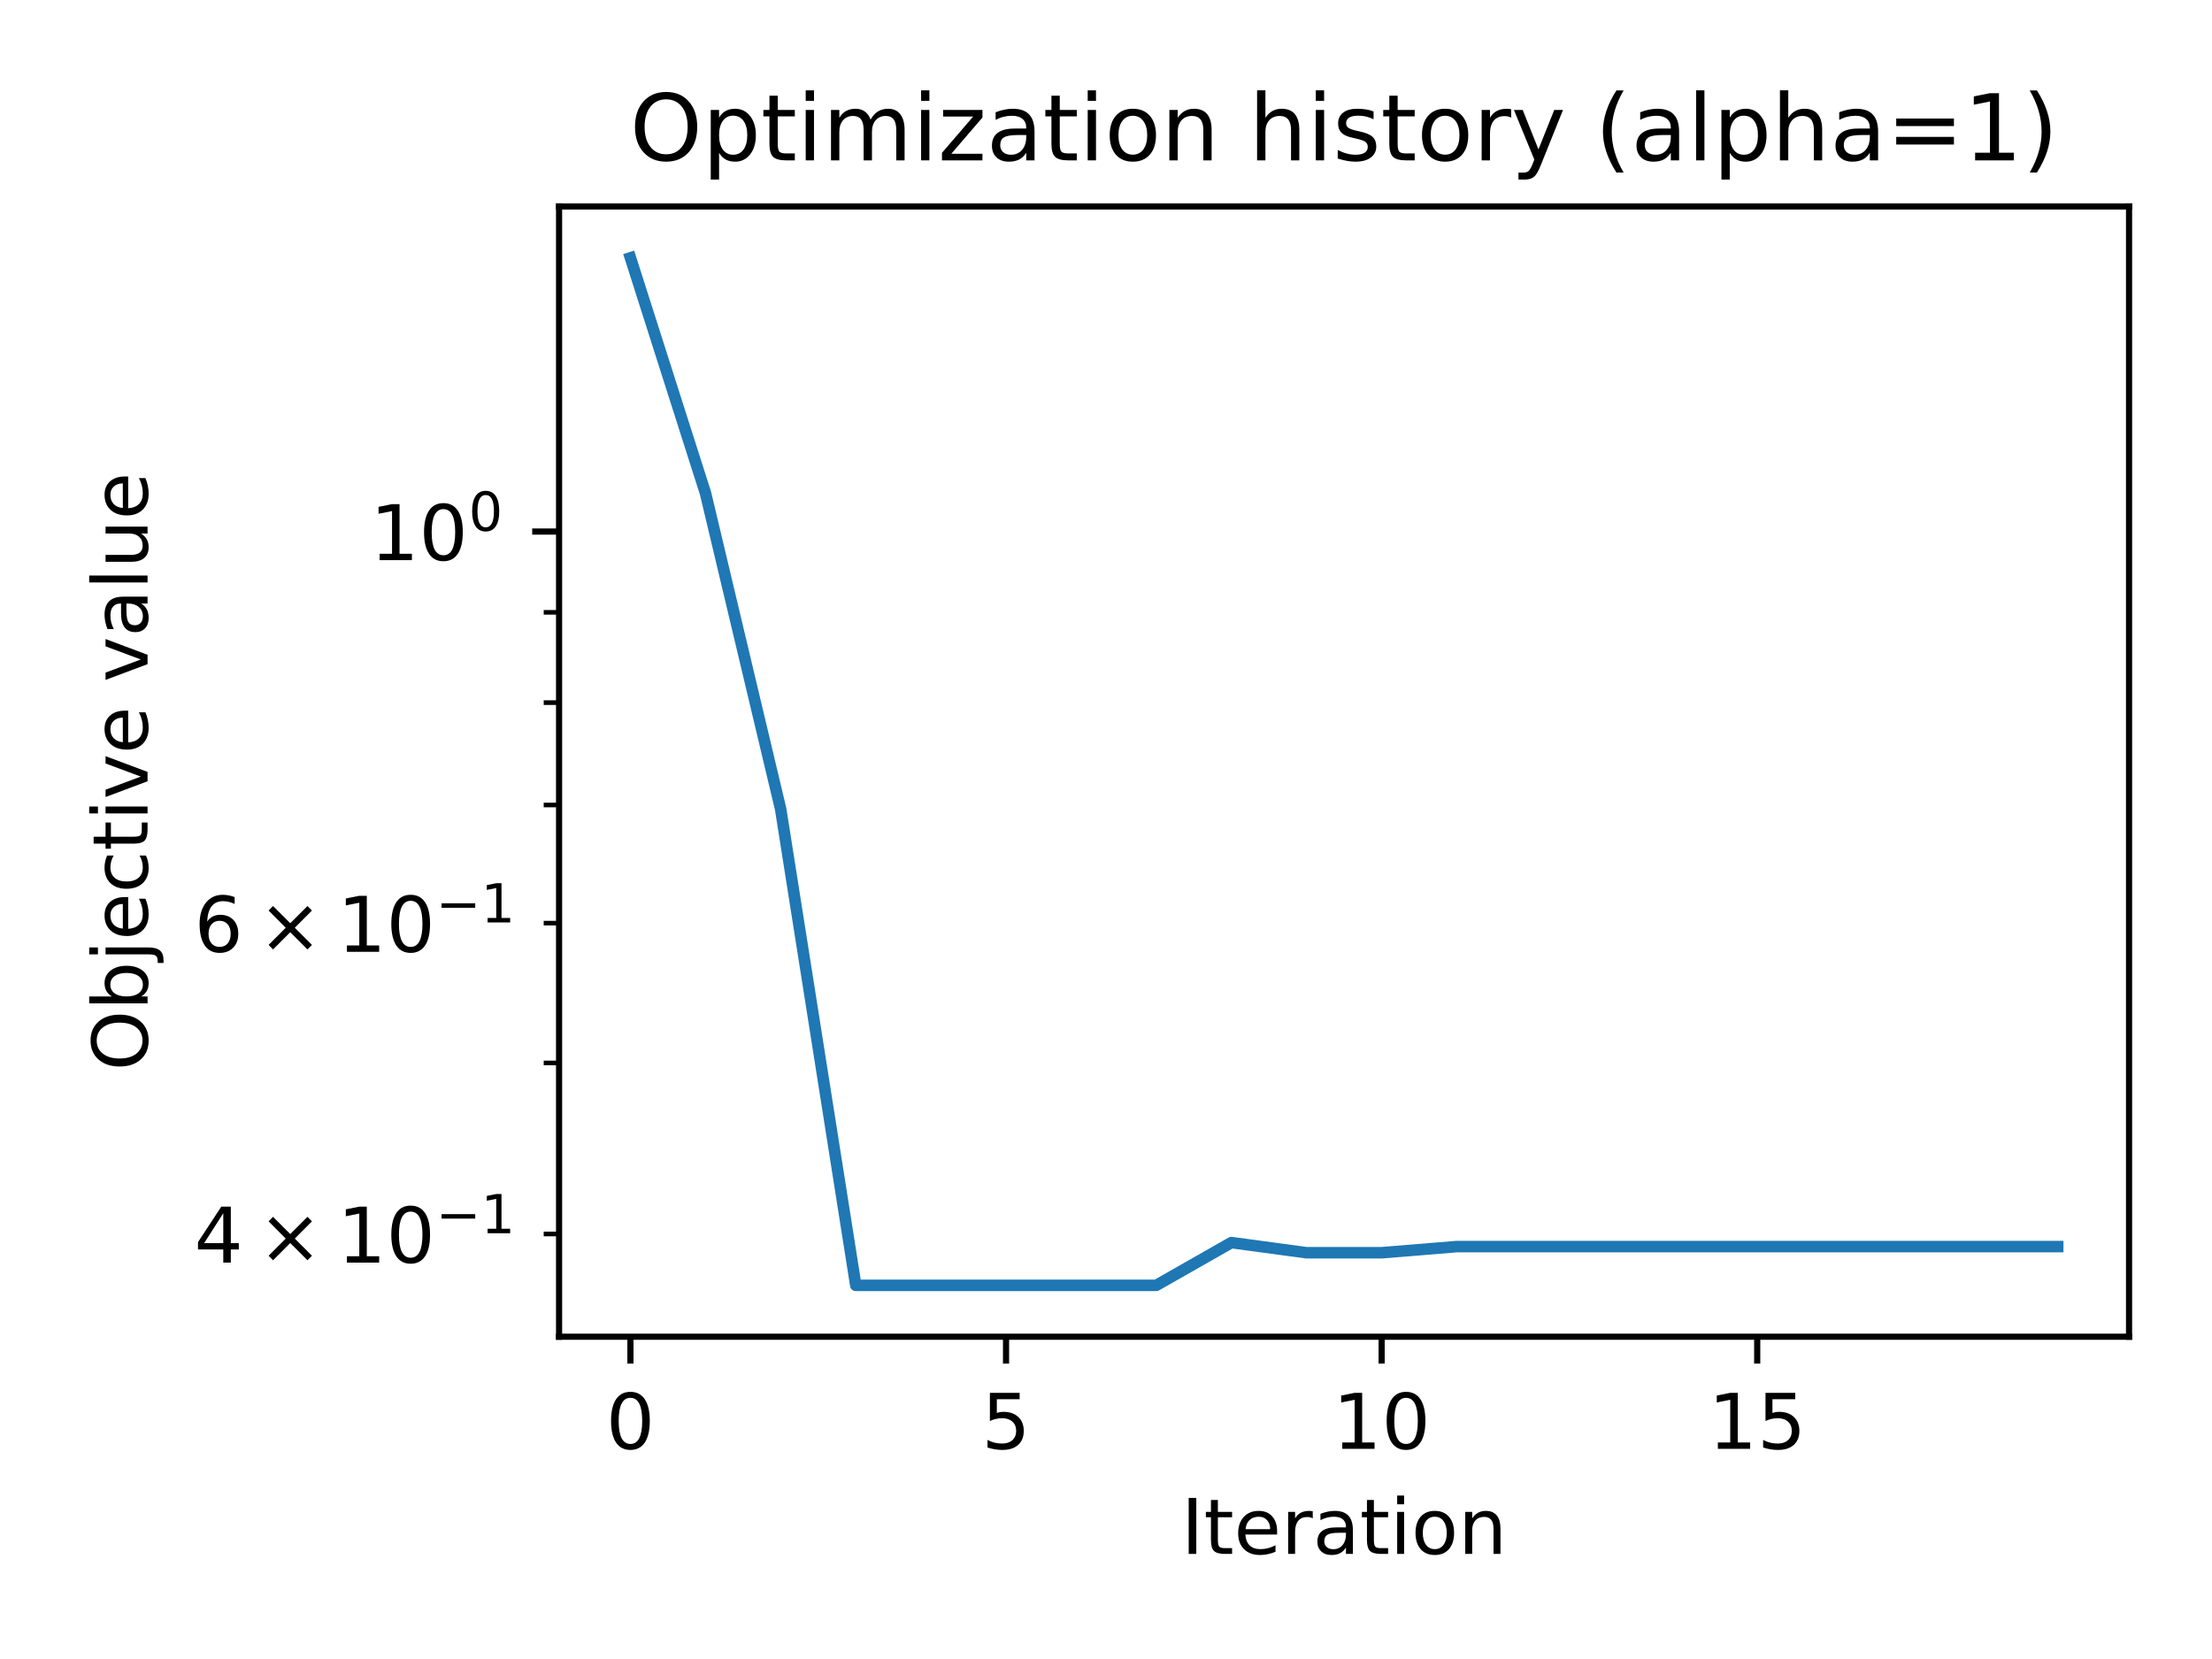
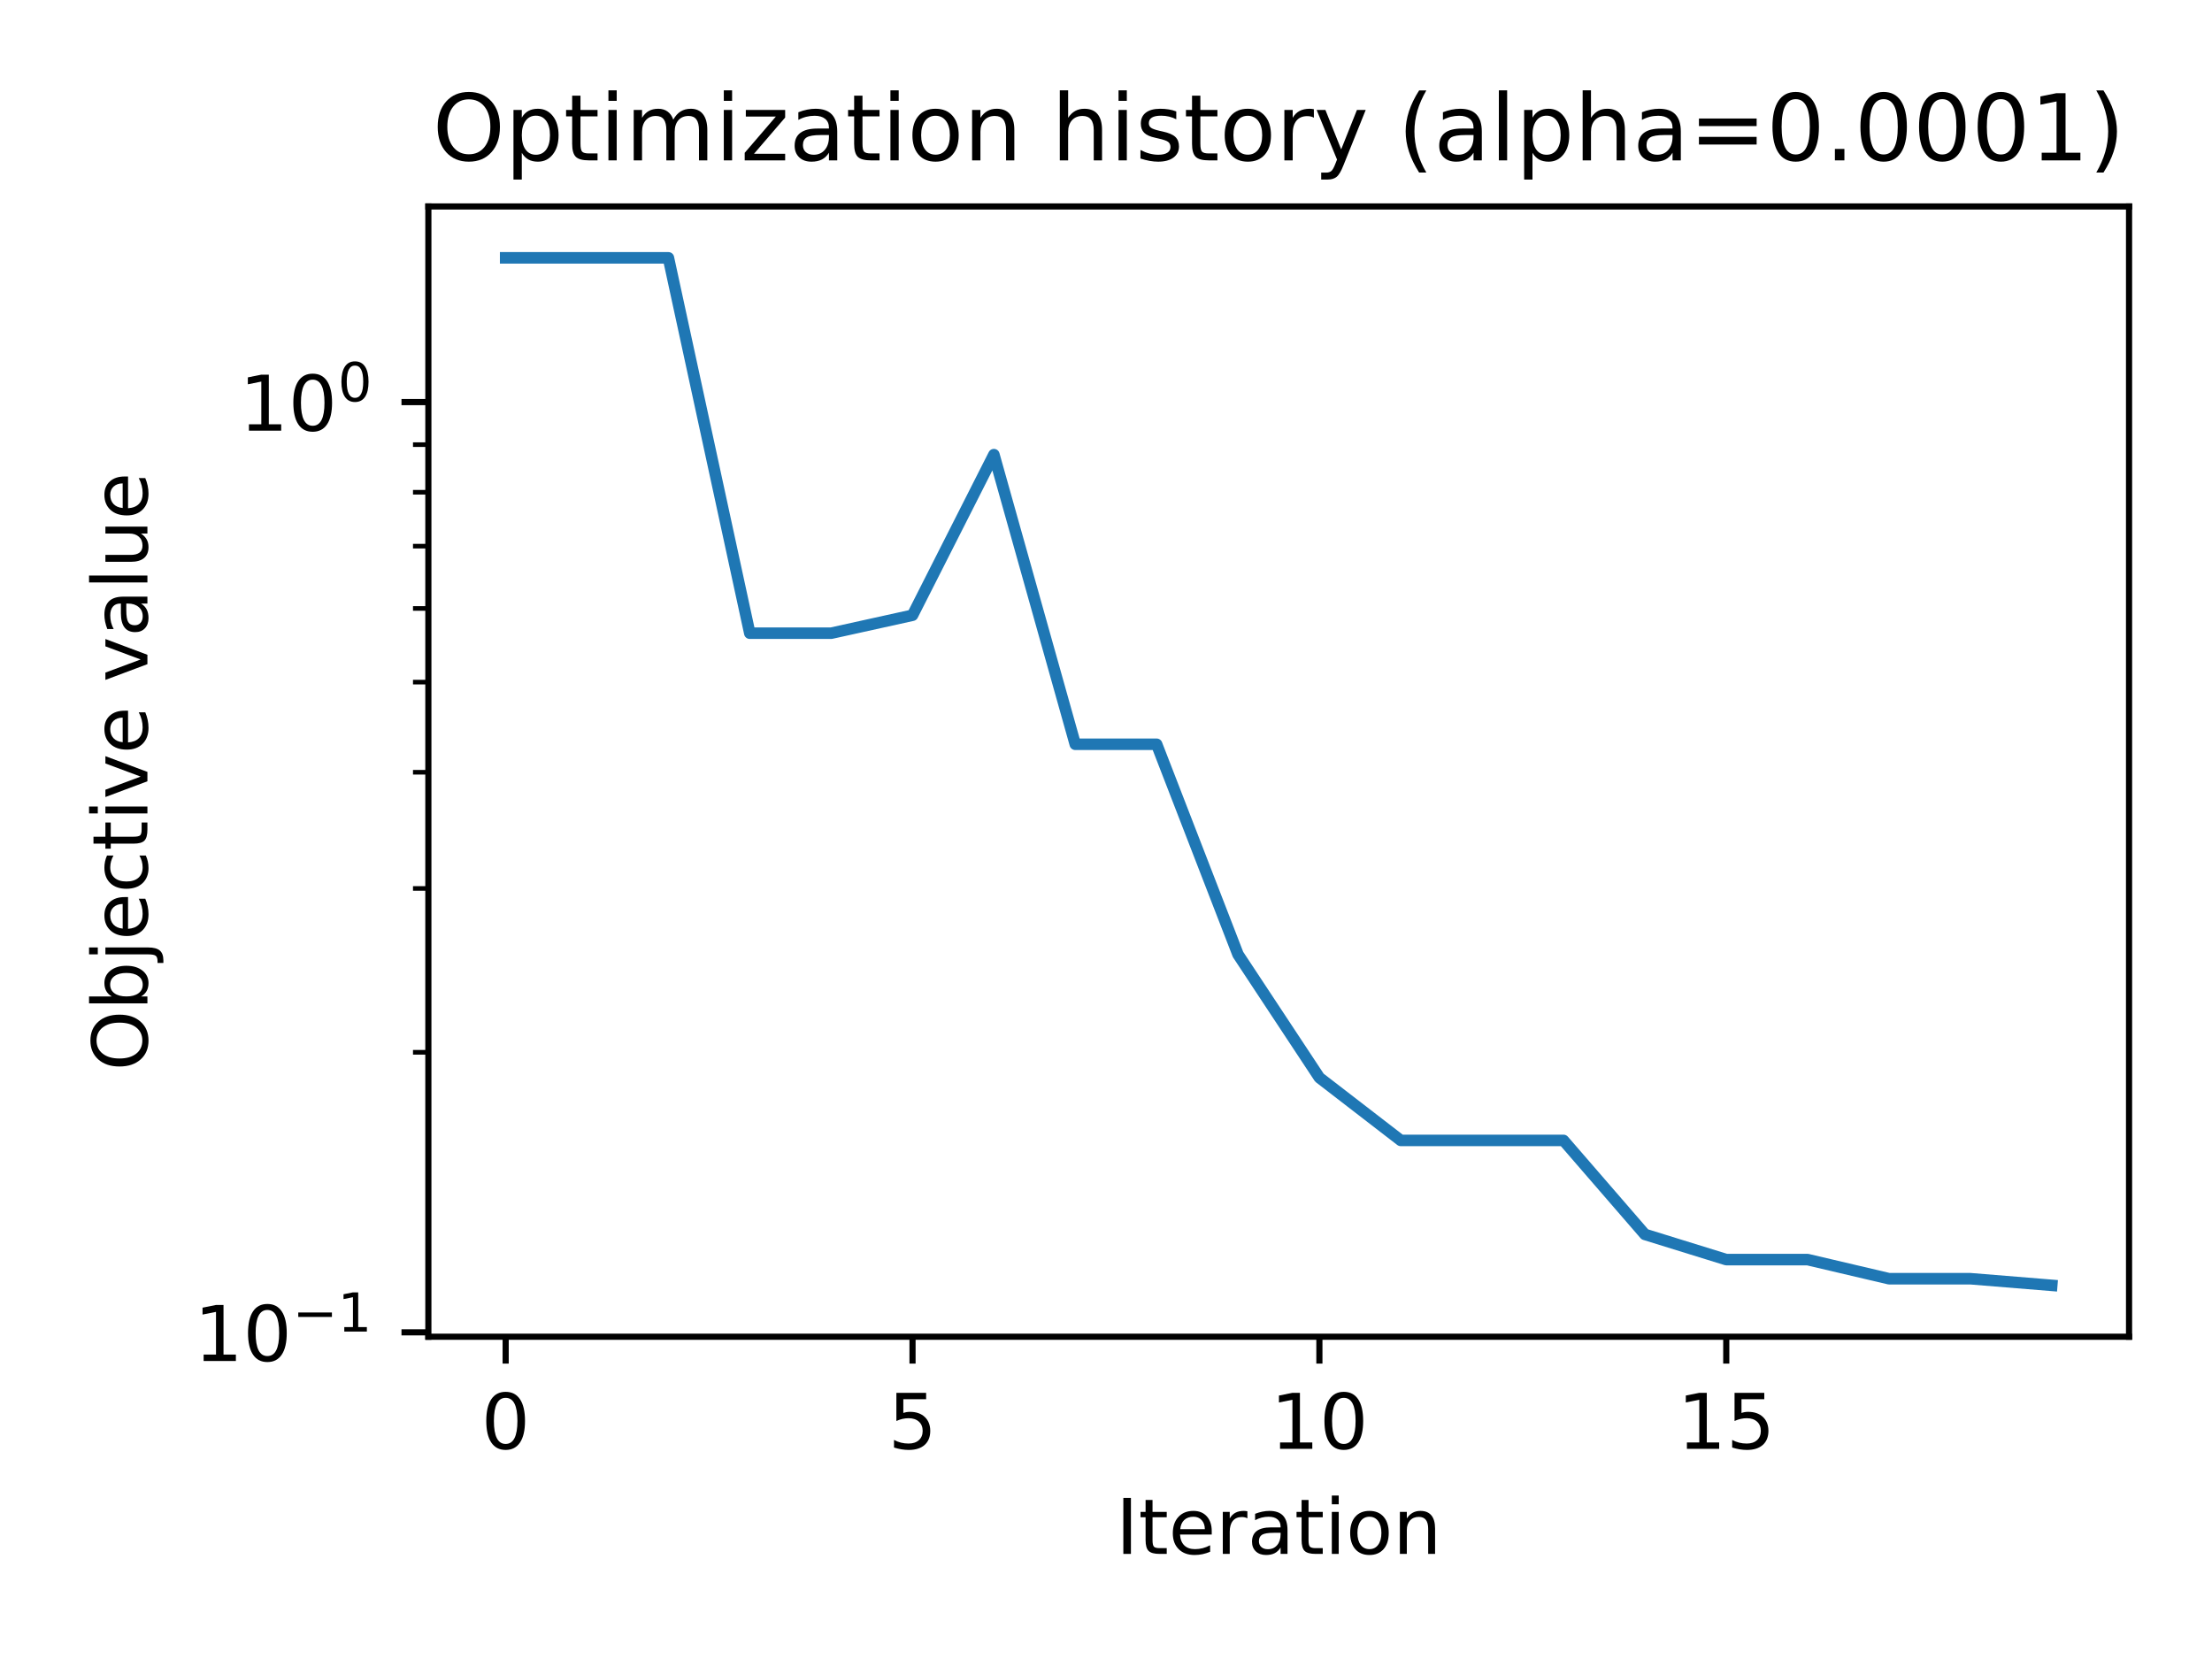
<svg xmlns="http://www.w3.org/2000/svg" xmlns:xlink="http://www.w3.org/1999/xlink" width="288pt" height="216pt" viewBox="0 0 288 216" version="1.1">
  <defs>
    <style type="text/css">*{stroke-linejoin: round; stroke-linecap: butt}</style>
  </defs>
  <g id="figure_1">
    <g id="patch_1">
      <path d="M 0 216  L 288 216  L 288 0  L 0 0  z " style="fill: #ffffff" />
    </g>
    <g id="axes_1">
      <g id="patch_2">
-         <path d="M 72.791 174.04  L 277.2 174.04  L 277.2 26.88  L 72.791 26.88  z " style="fill: #ffffff" />
+         <path d="M 55.772 174.04  L 277.2 174.04  L 277.2 26.88  L 55.772 26.88  z " style="fill: #ffffff" />
      </g>
      <g id="matplotlib.axis_1">
        <g id="xtick_1">
          <g id="line2d_1">
            <defs>
-               <path id="m75dd2112f8" d="M 0 0  L 0 3.5  " style="stroke: #000000; stroke-width: 0.8" />
-             </defs>
-             <g>
-               <use xlink:href="#m75dd2112f8" x="82.082" y="174.04" style="stroke: #000000; stroke-width: 0.8" />
+               <path id="m3eee493ea6" d="M 0 0  L 0 3.5  " style="stroke: #000000; stroke-width: 0.8" />
+             </defs>
+             <g>
+               <use xlink:href="#m3eee493ea6" x="65.837" y="174.04" style="stroke: #000000; stroke-width: 0.8" />
            </g>
          </g>
          <g id="text_1">
-             <g transform="translate(78.90117 188.6384) scale(0.1 -0.1)">
+             <g transform="translate(62.65571 188.6384) scale(0.1 -0.1)">
              <defs>
                <path id="DejaVuSans-30" d="M 2034 4250  Q 1547 4250 1301 3770  Q 1056 3291 1056 2328  Q 1056 1369 1301 889  Q 1547 409 2034 409  Q 2525 409 2770 889  Q 3016 1369 3016 2328  Q 3016 3291 2770 3770  Q 2525 4250 2034 4250  z M 2034 4750  Q 2819 4750 3233 4129  Q 3647 3509 3647 2328  Q 3647 1150 3233 529  Q 2819 -91 2034 -91  Q 1250 -91 836 529  Q 422 1150 422 2328  Q 422 3509 836 4129  Q 1250 4750 2034 4750  z " transform="scale(0.015625)" />
              </defs>
              <use xlink:href="#DejaVuSans-30" />
            </g>
          </g>
        </g>
        <g id="xtick_2">
          <g id="line2d_2">
            <g>
-               <use xlink:href="#m75dd2112f8" x="130.984" y="174.04" style="stroke: #000000; stroke-width: 0.8" />
+               <use xlink:href="#m3eee493ea6" x="118.81" y="174.04" style="stroke: #000000; stroke-width: 0.8" />
            </g>
          </g>
          <g id="text_2">
-             <g transform="translate(127.8028 188.6384) scale(0.1 -0.1)">
+             <g transform="translate(115.6289 188.6384) scale(0.1 -0.1)">
              <defs>
                <path id="DejaVuSans-35" d="M 691 4666  L 3169 4666  L 3169 4134  L 1269 4134  L 1269 2991  Q 1406 3038 1543 3061  Q 1681 3084 1819 3084  Q 2600 3084 3056 2656  Q 3513 2228 3513 1497  Q 3513 744 3044 326  Q 2575 -91 1722 -91  Q 1428 -91 1123 -41  Q 819 9 494 109  L 494 744  Q 775 591 1075 516  Q 1375 441 1709 441  Q 2250 441 2565 725  Q 2881 1009 2881 1497  Q 2881 1984 2565 2268  Q 2250 2553 1709 2553  Q 1456 2553 1204 2497  Q 953 2441 691 2322  L 691 4666  z " transform="scale(0.015625)" />
              </defs>
              <use xlink:href="#DejaVuSans-35" />
            </g>
          </g>
        </g>
        <g id="xtick_3">
          <g id="line2d_3">
            <g>
-               <use xlink:href="#m75dd2112f8" x="179.886" y="174.04" style="stroke: #000000; stroke-width: 0.8" />
+               <use xlink:href="#m3eee493ea6" x="171.783" y="174.04" style="stroke: #000000; stroke-width: 0.8" />
            </g>
          </g>
          <g id="text_3">
-             <g transform="translate(173.5232 188.6384) scale(0.1 -0.1)">
+             <g transform="translate(165.4208 188.6384) scale(0.1 -0.1)">
              <defs>
                <path id="DejaVuSans-31" d="M 794 531  L 1825 531  L 1825 4091  L 703 3866  L 703 4441  L 1819 4666  L 2450 4666  L 2450 531  L 3481 531  L 3481 0  L 794 0  L 794 531  z " transform="scale(0.015625)" />
              </defs>
              <use xlink:href="#DejaVuSans-31" />
              <use xlink:href="#DejaVuSans-30" transform="translate(63.62305 0)" />
            </g>
          </g>
        </g>
        <g id="xtick_4">
          <g id="line2d_4">
            <g>
-               <use xlink:href="#m75dd2112f8" x="228.787" y="174.04" style="stroke: #000000; stroke-width: 0.8" />
+               <use xlink:href="#m3eee493ea6" x="224.757" y="174.04" style="stroke: #000000; stroke-width: 0.8" />
            </g>
          </g>
          <g id="text_4">
-             <g transform="translate(222.4249 188.6384) scale(0.1 -0.1)">
+             <g transform="translate(218.394 188.6384) scale(0.1 -0.1)">
              <use xlink:href="#DejaVuSans-31" />
              <use xlink:href="#DejaVuSans-35" transform="translate(63.62305 0)" />
            </g>
          </g>
        </g>
        <g id="text_5">
-           <g transform="translate(153.787 202.3166) scale(0.1 -0.1)">
+           <g transform="translate(145.2774 202.3166) scale(0.1 -0.1)">
            <defs>
              <path id="DejaVuSans-49" d="M 628 4666  L 1259 4666  L 1259 0  L 628 0  L 628 4666  z " transform="scale(0.015625)" />
              <path id="DejaVuSans-74" d="M 1172 4494  L 1172 3500  L 2356 3500  L 2356 3053  L 1172 3053  L 1172 1153  Q 1172 725 1289 603  Q 1406 481 1766 481  L 2356 481  L 2356 0  L 1766 0  Q 1100 0 847 248  Q 594 497 594 1153  L 594 3053  L 172 3053  L 172 3500  L 594 3500  L 594 4494  L 1172 4494  z " transform="scale(0.015625)" />
              <path id="DejaVuSans-65" d="M 3597 1894  L 3597 1613  L 953 1613  Q 991 1019 1311 708  Q 1631 397 2203 397  Q 2534 397 2845 478  Q 3156 559 3463 722  L 3463 178  Q 3153 47 2828 -22  Q 2503 -91 2169 -91  Q 1331 -91 842 396  Q 353 884 353 1716  Q 353 2575 817 3079  Q 1281 3584 2069 3584  Q 2775 3584 3186 3129  Q 3597 2675 3597 1894  z M 3022 2063  Q 3016 2534 2758 2815  Q 2500 3097 2075 3097  Q 1594 3097 1305 2825  Q 1016 2553 972 2059  L 3022 2063  z " transform="scale(0.015625)" />
              <path id="DejaVuSans-72" d="M 2631 2963  Q 2534 3019 2420 3045  Q 2306 3072 2169 3072  Q 1681 3072 1420 2755  Q 1159 2438 1159 1844  L 1159 0  L 581 0  L 581 3500  L 1159 3500  L 1159 2956  Q 1341 3275 1631 3429  Q 1922 3584 2338 3584  Q 2397 3584 2469 3576  Q 2541 3569 2628 3553  L 2631 2963  z " transform="scale(0.015625)" />
              <path id="DejaVuSans-61" d="M 2194 1759  Q 1497 1759 1228 1600  Q 959 1441 959 1056  Q 959 750 1161 570  Q 1363 391 1709 391  Q 2188 391 2477 730  Q 2766 1069 2766 1631  L 2766 1759  L 2194 1759  z M 3341 1997  L 3341 0  L 2766 0  L 2766 531  Q 2569 213 2275 61  Q 1981 -91 1556 -91  Q 1019 -91 701 211  Q 384 513 384 1019  Q 384 1609 779 1909  Q 1175 2209 1959 2209  L 2766 2209  L 2766 2266  Q 2766 2663 2505 2880  Q 2244 3097 1772 3097  Q 1472 3097 1187 3025  Q 903 2953 641 2809  L 641 3341  Q 956 3463 1253 3523  Q 1550 3584 1831 3584  Q 2591 3584 2966 3190  Q 3341 2797 3341 1997  z " transform="scale(0.015625)" />
              <path id="DejaVuSans-69" d="M 603 3500  L 1178 3500  L 1178 0  L 603 0  L 603 3500  z M 603 4863  L 1178 4863  L 1178 4134  L 603 4134  L 603 4863  z " transform="scale(0.015625)" />
              <path id="DejaVuSans-6f" d="M 1959 3097  Q 1497 3097 1228 2736  Q 959 2375 959 1747  Q 959 1119 1226 758  Q 1494 397 1959 397  Q 2419 397 2687 759  Q 2956 1122 2956 1747  Q 2956 2369 2687 2733  Q 2419 3097 1959 3097  z M 1959 3584  Q 2709 3584 3137 3096  Q 3566 2609 3566 1747  Q 3566 888 3137 398  Q 2709 -91 1959 -91  Q 1206 -91 779 398  Q 353 888 353 1747  Q 353 2609 779 3096  Q 1206 3584 1959 3584  z " transform="scale(0.015625)" />
              <path id="DejaVuSans-6e" d="M 3513 2113  L 3513 0  L 2938 0  L 2938 2094  Q 2938 2591 2744 2837  Q 2550 3084 2163 3084  Q 1697 3084 1428 2787  Q 1159 2491 1159 1978  L 1159 0  L 581 0  L 581 3500  L 1159 3500  L 1159 2956  Q 1366 3272 1645 3428  Q 1925 3584 2291 3584  Q 2894 3584 3203 3211  Q 3513 2838 3513 2113  z " transform="scale(0.015625)" />
            </defs>
            <use xlink:href="#DejaVuSans-49" />
            <use xlink:href="#DejaVuSans-74" transform="translate(29.49219 0)" />
            <use xlink:href="#DejaVuSans-65" transform="translate(68.70117 0)" />
            <use xlink:href="#DejaVuSans-72" transform="translate(130.2246 0)" />
            <use xlink:href="#DejaVuSans-61" transform="translate(171.3379 0)" />
            <use xlink:href="#DejaVuSans-74" transform="translate(232.6172 0)" />
            <use xlink:href="#DejaVuSans-69" transform="translate(271.8262 0)" />
            <use xlink:href="#DejaVuSans-6f" transform="translate(299.6094 0)" />
            <use xlink:href="#DejaVuSans-6e" transform="translate(360.791 0)" />
          </g>
        </g>
      </g>
      <g id="matplotlib.axis_2">
        <g id="ytick_1">
          <g id="line2d_5">
            <defs>
-               <path id="m596f6b0653" d="M 0 0  L -3.5 0  " style="stroke: #000000; stroke-width: 0.8" />
-             </defs>
-             <g>
-               <use xlink:href="#m596f6b0653" x="72.791" y="69.208" style="stroke: #000000; stroke-width: 0.8" />
+               <path id="m52d22aae81" d="M 0 0  L -3.5 0  " style="stroke: #000000; stroke-width: 0.8" />
+             </defs>
+             <g>
+               <use xlink:href="#m52d22aae81" x="55.772" y="173.466" style="stroke: #000000; stroke-width: 0.8" />
            </g>
          </g>
          <g id="text_6">
-             <g transform="translate(48.19111 73.0075) scale(0.1 -0.1)">
+             <g transform="translate(25.27205 177.2652) scale(0.1 -0.1)">
+               <defs>
+                 <path id="DejaVuSans-2212" d="M 678 2272  L 4684 2272  L 4684 1741  L 678 1741  L 678 2272  z " transform="scale(0.015625)" />
+               </defs>
+               <use xlink:href="#DejaVuSans-31" transform="translate(0 0.684375)" />
+               <use xlink:href="#DejaVuSans-30" transform="translate(63.62305 0.684375)" />
+               <use xlink:href="#DejaVuSans-2212" transform="translate(128.2031 38.96563) scale(0.7)" />
+               <use xlink:href="#DejaVuSans-31" transform="translate(186.8555 38.96563) scale(0.7)" />
+             </g>
+           </g>
+         </g>
+         <g id="ytick_2">
+           <g id="line2d_6">
+             <g>
+               <use xlink:href="#m52d22aae81" x="55.772" y="52.351" style="stroke: #000000; stroke-width: 0.8" />
+             </g>
+           </g>
+           <g id="text_7">
+             <g transform="translate(31.17205 56.15024) scale(0.1 -0.1)">
              <use xlink:href="#DejaVuSans-31" transform="translate(0 0.765625)" />
              <use xlink:href="#DejaVuSans-30" transform="translate(63.62305 0.765625)" />
              <use xlink:href="#DejaVuSans-30" transform="translate(128.2031 39.04688) scale(0.7)" />
            </g>
          </g>
        </g>
-         <g id="ytick_2">
-           <g id="line2d_6">
-             <defs>
-               <path id="mf1c57c3f96" d="M 0 0  L -2 0  " style="stroke: #000000; stroke-width: 0.6" />
-             </defs>
-             <g>
-               <use xlink:href="#mf1c57c3f96" x="72.791" y="160.662" style="stroke: #000000; stroke-width: 0.6" />
-             </g>
-           </g>
-           <g id="text_7">
-             <g transform="translate(25.29111 164.4616) scale(0.1 -0.1)">
-               <defs>
-                 <path id="DejaVuSans-34" d="M 2419 4116  L 825 1625  L 2419 1625  L 2419 4116  z M 2253 4666  L 3047 4666  L 3047 1625  L 3713 1625  L 3713 1100  L 3047 1100  L 3047 0  L 2419 0  L 2419 1100  L 313 1100  L 313 1709  L 2253 4666  z " transform="scale(0.015625)" />
-                 <path id="DejaVuSans-d7" d="M 4488 3438  L 3059 2003  L 4488 575  L 4116 197  L 2681 1631  L 1247 197  L 878 575  L 2303 2003  L 878 3438  L 1247 3816  L 2681 2381  L 4116 3816  L 4488 3438  z " transform="scale(0.015625)" />
-                 <path id="DejaVuSans-2212" d="M 678 2272  L 4684 2272  L 4684 1741  L 678 1741  L 678 2272  z " transform="scale(0.015625)" />
-               </defs>
-               <use xlink:href="#DejaVuSans-34" transform="translate(0 0.684375)" />
-               <use xlink:href="#DejaVuSans-d7" transform="translate(83.10547 0.684375)" />
-               <use xlink:href="#DejaVuSans-31" transform="translate(186.377 0.684375)" />
-               <use xlink:href="#DejaVuSans-30" transform="translate(250 0.684375)" />
-               <use xlink:href="#DejaVuSans-2212" transform="translate(314.5801 38.96563) scale(0.7)" />
-               <use xlink:href="#DejaVuSans-31" transform="translate(373.2324 38.96563) scale(0.7)" />
-             </g>
-           </g>
-         </g>
        <g id="ytick_3">
          <g id="line2d_7">
-             <g>
-               <use xlink:href="#mf1c57c3f96" x="72.791" y="138.391" style="stroke: #000000; stroke-width: 0.6" />
+             <defs>
+               <path id="me083c71a0a" d="M 0 0  L -2 0  " style="stroke: #000000; stroke-width: 0.6" />
+             </defs>
+             <g>
+               <use xlink:href="#me083c71a0a" x="55.772" y="137.007" style="stroke: #000000; stroke-width: 0.6" />
            </g>
          </g>
        </g>
        <g id="ytick_4">
          <g id="line2d_8">
            <g>
-               <use xlink:href="#mf1c57c3f96" x="72.791" y="120.193" style="stroke: #000000; stroke-width: 0.6" />
-             </g>
-           </g>
-           <g id="text_8">
-             <g transform="translate(25.29111 123.9925) scale(0.1 -0.1)">
-               <defs>
-                 <path id="DejaVuSans-36" d="M 2113 2584  Q 1688 2584 1439 2293  Q 1191 2003 1191 1497  Q 1191 994 1439 701  Q 1688 409 2113 409  Q 2538 409 2786 701  Q 3034 994 3034 1497  Q 3034 2003 2786 2293  Q 2538 2584 2113 2584  z M 3366 4563  L 3366 3988  Q 3128 4100 2886 4159  Q 2644 4219 2406 4219  Q 1781 4219 1451 3797  Q 1122 3375 1075 2522  Q 1259 2794 1537 2939  Q 1816 3084 2150 3084  Q 2853 3084 3261 2657  Q 3669 2231 3669 1497  Q 3669 778 3244 343  Q 2819 -91 2113 -91  Q 1303 -91 875 529  Q 447 1150 447 2328  Q 447 3434 972 4092  Q 1497 4750 2381 4750  Q 2619 4750 2861 4703  Q 3103 4656 3366 4563  z " transform="scale(0.015625)" />
-               </defs>
-               <use xlink:href="#DejaVuSans-36" transform="translate(0 0.684375)" />
-               <use xlink:href="#DejaVuSans-d7" transform="translate(83.10547 0.684375)" />
-               <use xlink:href="#DejaVuSans-31" transform="translate(186.377 0.684375)" />
-               <use xlink:href="#DejaVuSans-30" transform="translate(250 0.684375)" />
-               <use xlink:href="#DejaVuSans-2212" transform="translate(314.5801 38.96563) scale(0.7)" />
-               <use xlink:href="#DejaVuSans-31" transform="translate(373.2324 38.96563) scale(0.7)" />
+               <use xlink:href="#me083c71a0a" x="55.772" y="115.679" style="stroke: #000000; stroke-width: 0.6" />
            </g>
          </g>
        </g>
        <g id="ytick_5">
          <g id="line2d_9">
            <g>
-               <use xlink:href="#mf1c57c3f96" x="72.791" y="104.808" style="stroke: #000000; stroke-width: 0.6" />
+               <use xlink:href="#me083c71a0a" x="55.772" y="100.548" style="stroke: #000000; stroke-width: 0.6" />
            </g>
          </g>
        </g>
        <g id="ytick_6">
          <g id="line2d_10">
            <g>
-               <use xlink:href="#mf1c57c3f96" x="72.791" y="91.48" style="stroke: #000000; stroke-width: 0.6" />
+               <use xlink:href="#me083c71a0a" x="55.772" y="88.81" style="stroke: #000000; stroke-width: 0.6" />
            </g>
          </g>
        </g>
        <g id="ytick_7">
          <g id="line2d_11">
            <g>
-               <use xlink:href="#mf1c57c3f96" x="72.791" y="79.724" style="stroke: #000000; stroke-width: 0.6" />
-             </g>
-           </g>
-         </g>
-         <g id="text_9">
-           <g transform="translate(19.21142 139.417) rotate(-90) scale(0.1 -0.1)">
+               <use xlink:href="#me083c71a0a" x="55.772" y="79.22" style="stroke: #000000; stroke-width: 0.6" />
+             </g>
+           </g>
+         </g>
+         <g id="ytick_8">
+           <g id="line2d_12">
+             <g>
+               <use xlink:href="#me083c71a0a" x="55.772" y="71.112" style="stroke: #000000; stroke-width: 0.6" />
+             </g>
+           </g>
+         </g>
+         <g id="ytick_9">
+           <g id="line2d_13">
+             <g>
+               <use xlink:href="#me083c71a0a" x="55.772" y="64.088" style="stroke: #000000; stroke-width: 0.6" />
+             </g>
+           </g>
+         </g>
+         <g id="ytick_10">
+           <g id="line2d_14">
+             <g>
+               <use xlink:href="#me083c71a0a" x="55.772" y="57.893" style="stroke: #000000; stroke-width: 0.6" />
+             </g>
+           </g>
+         </g>
+         <g id="text_8">
+           <g transform="translate(19.19237 139.417) rotate(-90) scale(0.1 -0.1)">
            <defs>
              <path id="DejaVuSans-4f" d="M 2522 4238  Q 1834 4238 1429 3725  Q 1025 3213 1025 2328  Q 1025 1447 1429 934  Q 1834 422 2522 422  Q 3209 422 3611 934  Q 4013 1447 4013 2328  Q 4013 3213 3611 3725  Q 3209 4238 2522 4238  z M 2522 4750  Q 3503 4750 4090 4092  Q 4678 3434 4678 2328  Q 4678 1225 4090 567  Q 3503 -91 2522 -91  Q 1538 -91 948 565  Q 359 1222 359 2328  Q 359 3434 948 4092  Q 1538 4750 2522 4750  z " transform="scale(0.015625)" />
              <path id="DejaVuSans-62" d="M 3116 1747  Q 3116 2381 2855 2742  Q 2594 3103 2138 3103  Q 1681 3103 1420 2742  Q 1159 2381 1159 1747  Q 1159 1113 1420 752  Q 1681 391 2138 391  Q 2594 391 2855 752  Q 3116 1113 3116 1747  z M 1159 2969  Q 1341 3281 1617 3432  Q 1894 3584 2278 3584  Q 2916 3584 3314 3078  Q 3713 2572 3713 1747  Q 3713 922 3314 415  Q 2916 -91 2278 -91  Q 1894 -91 1617 61  Q 1341 213 1159 525  L 1159 0  L 581 0  L 581 4863  L 1159 4863  L 1159 2969  z " transform="scale(0.015625)" />
              <path id="DejaVuSans-6a" d="M 603 3500  L 1178 3500  L 1178 -63  Q 1178 -731 923 -1031  Q 669 -1331 103 -1331  L -116 -1331  L -116 -844  L 38 -844  Q 366 -844 484 -692  Q 603 -541 603 -63  L 603 3500  z M 603 4863  L 1178 4863  L 1178 4134  L 603 4134  L 603 4863  z " transform="scale(0.015625)" />
              <path id="DejaVuSans-63" d="M 3122 3366  L 3122 2828  Q 2878 2963 2633 3030  Q 2388 3097 2138 3097  Q 1578 3097 1268 2742  Q 959 2388 959 1747  Q 959 1106 1268 751  Q 1578 397 2138 397  Q 2388 397 2633 464  Q 2878 531 3122 666  L 3122 134  Q 2881 22 2623 -34  Q 2366 -91 2075 -91  Q 1284 -91 818 406  Q 353 903 353 1747  Q 353 2603 823 3093  Q 1294 3584 2113 3584  Q 2378 3584 2631 3529  Q 2884 3475 3122 3366  z " transform="scale(0.015625)" />
              <path id="DejaVuSans-76" d="M 191 3500  L 800 3500  L 1894 563  L 2988 3500  L 3597 3500  L 2284 0  L 1503 0  L 191 3500  z " transform="scale(0.015625)" />
              <path id="DejaVuSans-20" transform="scale(0.015625)" />
              <path id="DejaVuSans-6c" d="M 603 4863  L 1178 4863  L 1178 0  L 603 0  L 603 4863  z " transform="scale(0.015625)" />
              <path id="DejaVuSans-75" d="M 544 1381  L 544 3500  L 1119 3500  L 1119 1403  Q 1119 906 1312 657  Q 1506 409 1894 409  Q 2359 409 2629 706  Q 2900 1003 2900 1516  L 2900 3500  L 3475 3500  L 3475 0  L 2900 0  L 2900 538  Q 2691 219 2414 64  Q 2138 -91 1772 -91  Q 1169 -91 856 284  Q 544 659 544 1381  z M 1991 3584  L 1991 3584  z " transform="scale(0.015625)" />
            </defs>
            <use xlink:href="#DejaVuSans-4f" />
            <use xlink:href="#DejaVuSans-62" transform="translate(78.71094 0)" />
            <use xlink:href="#DejaVuSans-6a" transform="translate(142.1875 0)" />
            <use xlink:href="#DejaVuSans-65" transform="translate(169.9707 0)" />
            <use xlink:href="#DejaVuSans-63" transform="translate(231.4941 0)" />
            <use xlink:href="#DejaVuSans-74" transform="translate(286.4746 0)" />
            <use xlink:href="#DejaVuSans-69" transform="translate(325.6836 0)" />
            <use xlink:href="#DejaVuSans-76" transform="translate(353.4668 0)" />
            <use xlink:href="#DejaVuSans-65" transform="translate(412.6465 0)" />
            <use xlink:href="#DejaVuSans-20" transform="translate(474.1699 0)" />
            <use xlink:href="#DejaVuSans-76" transform="translate(505.957 0)" />
            <use xlink:href="#DejaVuSans-61" transform="translate(565.1367 0)" />
            <use xlink:href="#DejaVuSans-6c" transform="translate(626.416 0)" />
            <use xlink:href="#DejaVuSans-75" transform="translate(654.1992 0)" />
            <use xlink:href="#DejaVuSans-65" transform="translate(717.5781 0)" />
          </g>
        </g>
      </g>
-       <g id="line2d_12">
-         <path d="M 82.082 33.569  L 91.863 64.24  L 101.643 105.358  L 111.423 167.351  L 121.204 167.351  L 130.984 167.351  L 140.764 167.351  L 150.545 167.351  L 160.325 161.783  L 170.105 163.105  L 179.886 163.105  L 189.666 162.306  L 199.446 162.306  L 209.227 162.306  L 219.007 162.306  L 228.787 162.306  L 238.568 162.306  L 248.348 162.306  L 258.128 162.306  L 267.909 162.306  " clip-path="url(#p3a45259fc4)" style="fill: none; stroke: #1f77b4; stroke-width: 1.5; stroke-linecap: square" />
+       <g id="line2d_15">
+         <path d="M 65.837 33.569  L 76.432 33.569  L 87.026 33.569  L 97.621 82.443  L 108.216 82.443  L 118.81 80.104  L 129.405 59.194  L 139.999 96.904  L 150.594 96.904  L 161.189 124.269  L 171.783 140.31  L 182.378 148.48  L 192.973 148.48  L 203.567 148.48  L 214.162 160.717  L 224.757 163.999  L 235.351 163.999  L 245.946 166.487  L 256.54 166.487  L 267.135 167.351  " clip-path="url(#p56caaadd09)" style="fill: none; stroke: #1f77b4; stroke-width: 1.5; stroke-linecap: square" />
      </g>
      <g id="patch_3">
-         <path d="M 72.791 174.04  L 72.791 26.88  " style="fill: none; stroke: #000000; stroke-width: 0.8; stroke-linejoin: miter; stroke-linecap: square" />
+         <path d="M 55.772 174.04  L 55.772 26.88  " style="fill: none; stroke: #000000; stroke-width: 0.8; stroke-linejoin: miter; stroke-linecap: square" />
      </g>
      <g id="patch_4">
        <path d="M 277.2 174.04  L 277.2 26.88  " style="fill: none; stroke: #000000; stroke-width: 0.8; stroke-linejoin: miter; stroke-linecap: square" />
      </g>
      <g id="patch_5">
-         <path d="M 72.791 174.04  L 277.2 174.04  " style="fill: none; stroke: #000000; stroke-width: 0.8; stroke-linejoin: miter; stroke-linecap: square" />
+         <path d="M 55.772 174.04  L 277.2 174.04  " style="fill: none; stroke: #000000; stroke-width: 0.8; stroke-linejoin: miter; stroke-linecap: square" />
      </g>
      <g id="patch_6">
-         <path d="M 72.791 26.88  L 277.2 26.88  " style="fill: none; stroke: #000000; stroke-width: 0.8; stroke-linejoin: miter; stroke-linecap: square" />
-       </g>
-       <g id="text_10">
-         <g transform="translate(82.00493 20.88) scale(0.12 -0.12)">
+         <path d="M 55.772 26.88  L 277.2 26.88  " style="fill: none; stroke: #000000; stroke-width: 0.8; stroke-linejoin: miter; stroke-linecap: square" />
+       </g>
+       <g id="text_9">
+         <g transform="translate(56.31853 20.88) scale(0.12 -0.12)">
          <defs>
            <path id="DejaVuSans-70" d="M 1159 525  L 1159 -1331  L 581 -1331  L 581 3500  L 1159 3500  L 1159 2969  Q 1341 3281 1617 3432  Q 1894 3584 2278 3584  Q 2916 3584 3314 3078  Q 3713 2572 3713 1747  Q 3713 922 3314 415  Q 2916 -91 2278 -91  Q 1894 -91 1617 61  Q 1341 213 1159 525  z M 3116 1747  Q 3116 2381 2855 2742  Q 2594 3103 2138 3103  Q 1681 3103 1420 2742  Q 1159 2381 1159 1747  Q 1159 1113 1420 752  Q 1681 391 2138 391  Q 2594 391 2855 752  Q 3116 1113 3116 1747  z " transform="scale(0.015625)" />
            <path id="DejaVuSans-6d" d="M 3328 2828  Q 3544 3216 3844 3400  Q 4144 3584 4550 3584  Q 5097 3584 5394 3201  Q 5691 2819 5691 2113  L 5691 0  L 5113 0  L 5113 2094  Q 5113 2597 4934 2840  Q 4756 3084 4391 3084  Q 3944 3084 3684 2787  Q 3425 2491 3425 1978  L 3425 0  L 2847 0  L 2847 2094  Q 2847 2600 2669 2842  Q 2491 3084 2119 3084  Q 1678 3084 1418 2786  Q 1159 2488 1159 1978  L 1159 0  L 581 0  L 581 3500  L 1159 3500  L 1159 2956  Q 1356 3278 1631 3431  Q 1906 3584 2284 3584  Q 2666 3584 2933 3390  Q 3200 3197 3328 2828  z " transform="scale(0.015625)" />
            <path id="DejaVuSans-7a" d="M 353 3500  L 3084 3500  L 3084 2975  L 922 459  L 3084 459  L 3084 0  L 275 0  L 275 525  L 2438 3041  L 353 3041  L 353 3500  z " transform="scale(0.015625)" />
            <path id="DejaVuSans-68" d="M 3513 2113  L 3513 0  L 2938 0  L 2938 2094  Q 2938 2591 2744 2837  Q 2550 3084 2163 3084  Q 1697 3084 1428 2787  Q 1159 2491 1159 1978  L 1159 0  L 581 0  L 581 4863  L 1159 4863  L 1159 2956  Q 1366 3272 1645 3428  Q 1925 3584 2291 3584  Q 2894 3584 3203 3211  Q 3513 2838 3513 2113  z " transform="scale(0.015625)" />
            <path id="DejaVuSans-73" d="M 2834 3397  L 2834 2853  Q 2591 2978 2328 3040  Q 2066 3103 1784 3103  Q 1356 3103 1142 2972  Q 928 2841 928 2578  Q 928 2378 1081 2264  Q 1234 2150 1697 2047  L 1894 2003  Q 2506 1872 2764 1633  Q 3022 1394 3022 966  Q 3022 478 2636 193  Q 2250 -91 1575 -91  Q 1294 -91 989 -36  Q 684 19 347 128  L 347 722  Q 666 556 975 473  Q 1284 391 1588 391  Q 1994 391 2212 530  Q 2431 669 2431 922  Q 2431 1156 2273 1281  Q 2116 1406 1581 1522  L 1381 1569  Q 847 1681 609 1914  Q 372 2147 372 2553  Q 372 3047 722 3315  Q 1072 3584 1716 3584  Q 2034 3584 2315 3537  Q 2597 3491 2834 3397  z " transform="scale(0.015625)" />
            <path id="DejaVuSans-79" d="M 2059 -325  Q 1816 -950 1584 -1140  Q 1353 -1331 966 -1331  L 506 -1331  L 506 -850  L 844 -850  Q 1081 -850 1212 -737  Q 1344 -625 1503 -206  L 1606 56  L 191 3500  L 800 3500  L 1894 763  L 2988 3500  L 3597 3500  L 2059 -325  z " transform="scale(0.015625)" />
            <path id="DejaVuSans-28" d="M 1984 4856  Q 1566 4138 1362 3434  Q 1159 2731 1159 2009  Q 1159 1288 1364 580  Q 1569 -128 1984 -844  L 1484 -844  Q 1016 -109 783 600  Q 550 1309 550 2009  Q 550 2706 781 3412  Q 1013 4119 1484 4856  L 1984 4856  z " transform="scale(0.015625)" />
            <path id="DejaVuSans-3d" d="M 678 2906  L 4684 2906  L 4684 2381  L 678 2381  L 678 2906  z M 678 1631  L 4684 1631  L 4684 1100  L 678 1100  L 678 1631  z " transform="scale(0.015625)" />
+             <path id="DejaVuSans-2e" d="M 684 794  L 1344 794  L 1344 0  L 684 0  L 684 794  z " transform="scale(0.015625)" />
            <path id="DejaVuSans-29" d="M 513 4856  L 1013 4856  Q 1481 4119 1714 3412  Q 1947 2706 1947 2009  Q 1947 1309 1714 600  Q 1481 -109 1013 -844  L 513 -844  Q 928 -128 1133 580  Q 1338 1288 1338 2009  Q 1338 2731 1133 3434  Q 928 4138 513 4856  z " transform="scale(0.015625)" />
          </defs>
          <use xlink:href="#DejaVuSans-4f" />
          <use xlink:href="#DejaVuSans-70" transform="translate(78.71094 0)" />
          <use xlink:href="#DejaVuSans-74" transform="translate(142.1875 0)" />
          <use xlink:href="#DejaVuSans-69" transform="translate(181.3965 0)" />
          <use xlink:href="#DejaVuSans-6d" transform="translate(209.1797 0)" />
          <use xlink:href="#DejaVuSans-69" transform="translate(306.5918 0)" />
          <use xlink:href="#DejaVuSans-7a" transform="translate(334.375 0)" />
          <use xlink:href="#DejaVuSans-61" transform="translate(386.8652 0)" />
          <use xlink:href="#DejaVuSans-74" transform="translate(448.1445 0)" />
          <use xlink:href="#DejaVuSans-69" transform="translate(487.3535 0)" />
          <use xlink:href="#DejaVuSans-6f" transform="translate(515.1367 0)" />
          <use xlink:href="#DejaVuSans-6e" transform="translate(576.3184 0)" />
          <use xlink:href="#DejaVuSans-20" transform="translate(639.6973 0)" />
          <use xlink:href="#DejaVuSans-68" transform="translate(671.4844 0)" />
          <use xlink:href="#DejaVuSans-69" transform="translate(734.8633 0)" />
          <use xlink:href="#DejaVuSans-73" transform="translate(762.6465 0)" />
          <use xlink:href="#DejaVuSans-74" transform="translate(814.7461 0)" />
          <use xlink:href="#DejaVuSans-6f" transform="translate(853.9551 0)" />
          <use xlink:href="#DejaVuSans-72" transform="translate(915.1367 0)" />
          <use xlink:href="#DejaVuSans-79" transform="translate(956.25 0)" />
          <use xlink:href="#DejaVuSans-20" transform="translate(1015.43 0)" />
          <use xlink:href="#DejaVuSans-28" transform="translate(1047.217 0)" />
          <use xlink:href="#DejaVuSans-61" transform="translate(1086.23 0)" />
          <use xlink:href="#DejaVuSans-6c" transform="translate(1147.51 0)" />
          <use xlink:href="#DejaVuSans-70" transform="translate(1175.293 0)" />
          <use xlink:href="#DejaVuSans-68" transform="translate(1238.77 0)" />
          <use xlink:href="#DejaVuSans-61" transform="translate(1302.148 0)" />
          <use xlink:href="#DejaVuSans-3d" transform="translate(1363.428 0)" />
-           <use xlink:href="#DejaVuSans-31" transform="translate(1447.217 0)" />
-           <use xlink:href="#DejaVuSans-29" transform="translate(1510.84 0)" />
+           <use xlink:href="#DejaVuSans-30" transform="translate(1447.217 0)" />
+           <use xlink:href="#DejaVuSans-2e" transform="translate(1510.84 0)" />
+           <use xlink:href="#DejaVuSans-30" transform="translate(1542.627 0)" />
+           <use xlink:href="#DejaVuSans-30" transform="translate(1606.25 0)" />
+           <use xlink:href="#DejaVuSans-30" transform="translate(1669.873 0)" />
+           <use xlink:href="#DejaVuSans-31" transform="translate(1733.496 0)" />
+           <use xlink:href="#DejaVuSans-29" transform="translate(1797.119 0)" />
        </g>
      </g>
    </g>
  </g>
  <defs>
-     <clipPath id="p3a45259fc4">
-       <rect x="72.791" y="26.88" width="204.409" height="147.16" />
+     <clipPath id="p56caaadd09">
+       <rect x="55.772" y="26.88" width="221.428" height="147.16" />
    </clipPath>
  </defs>
</svg>
